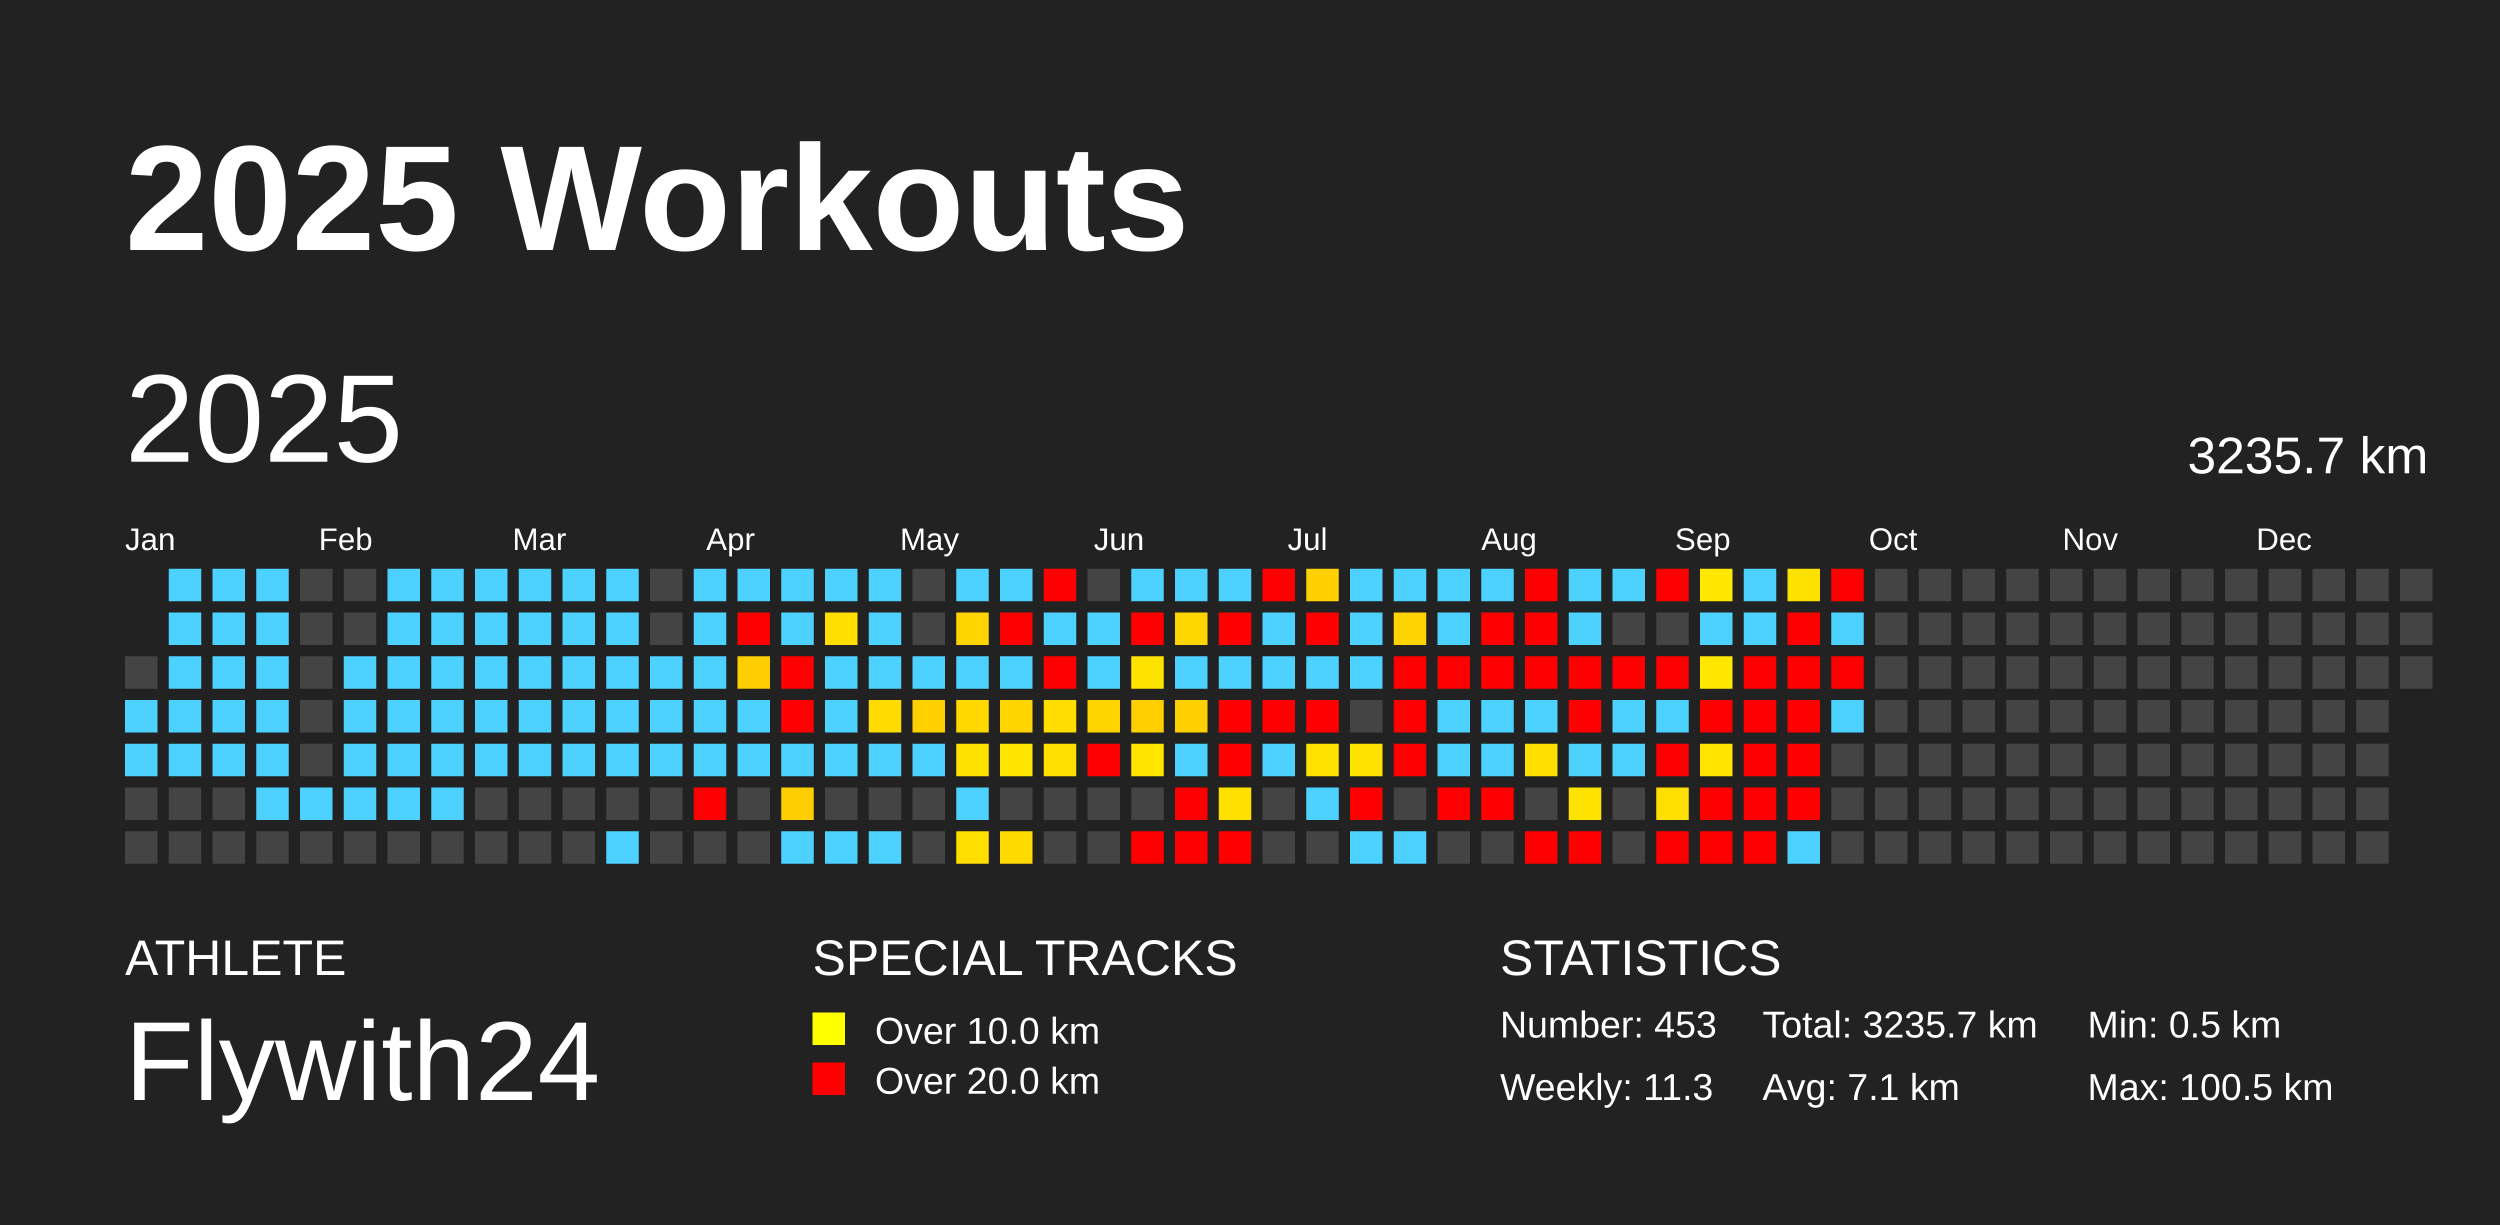
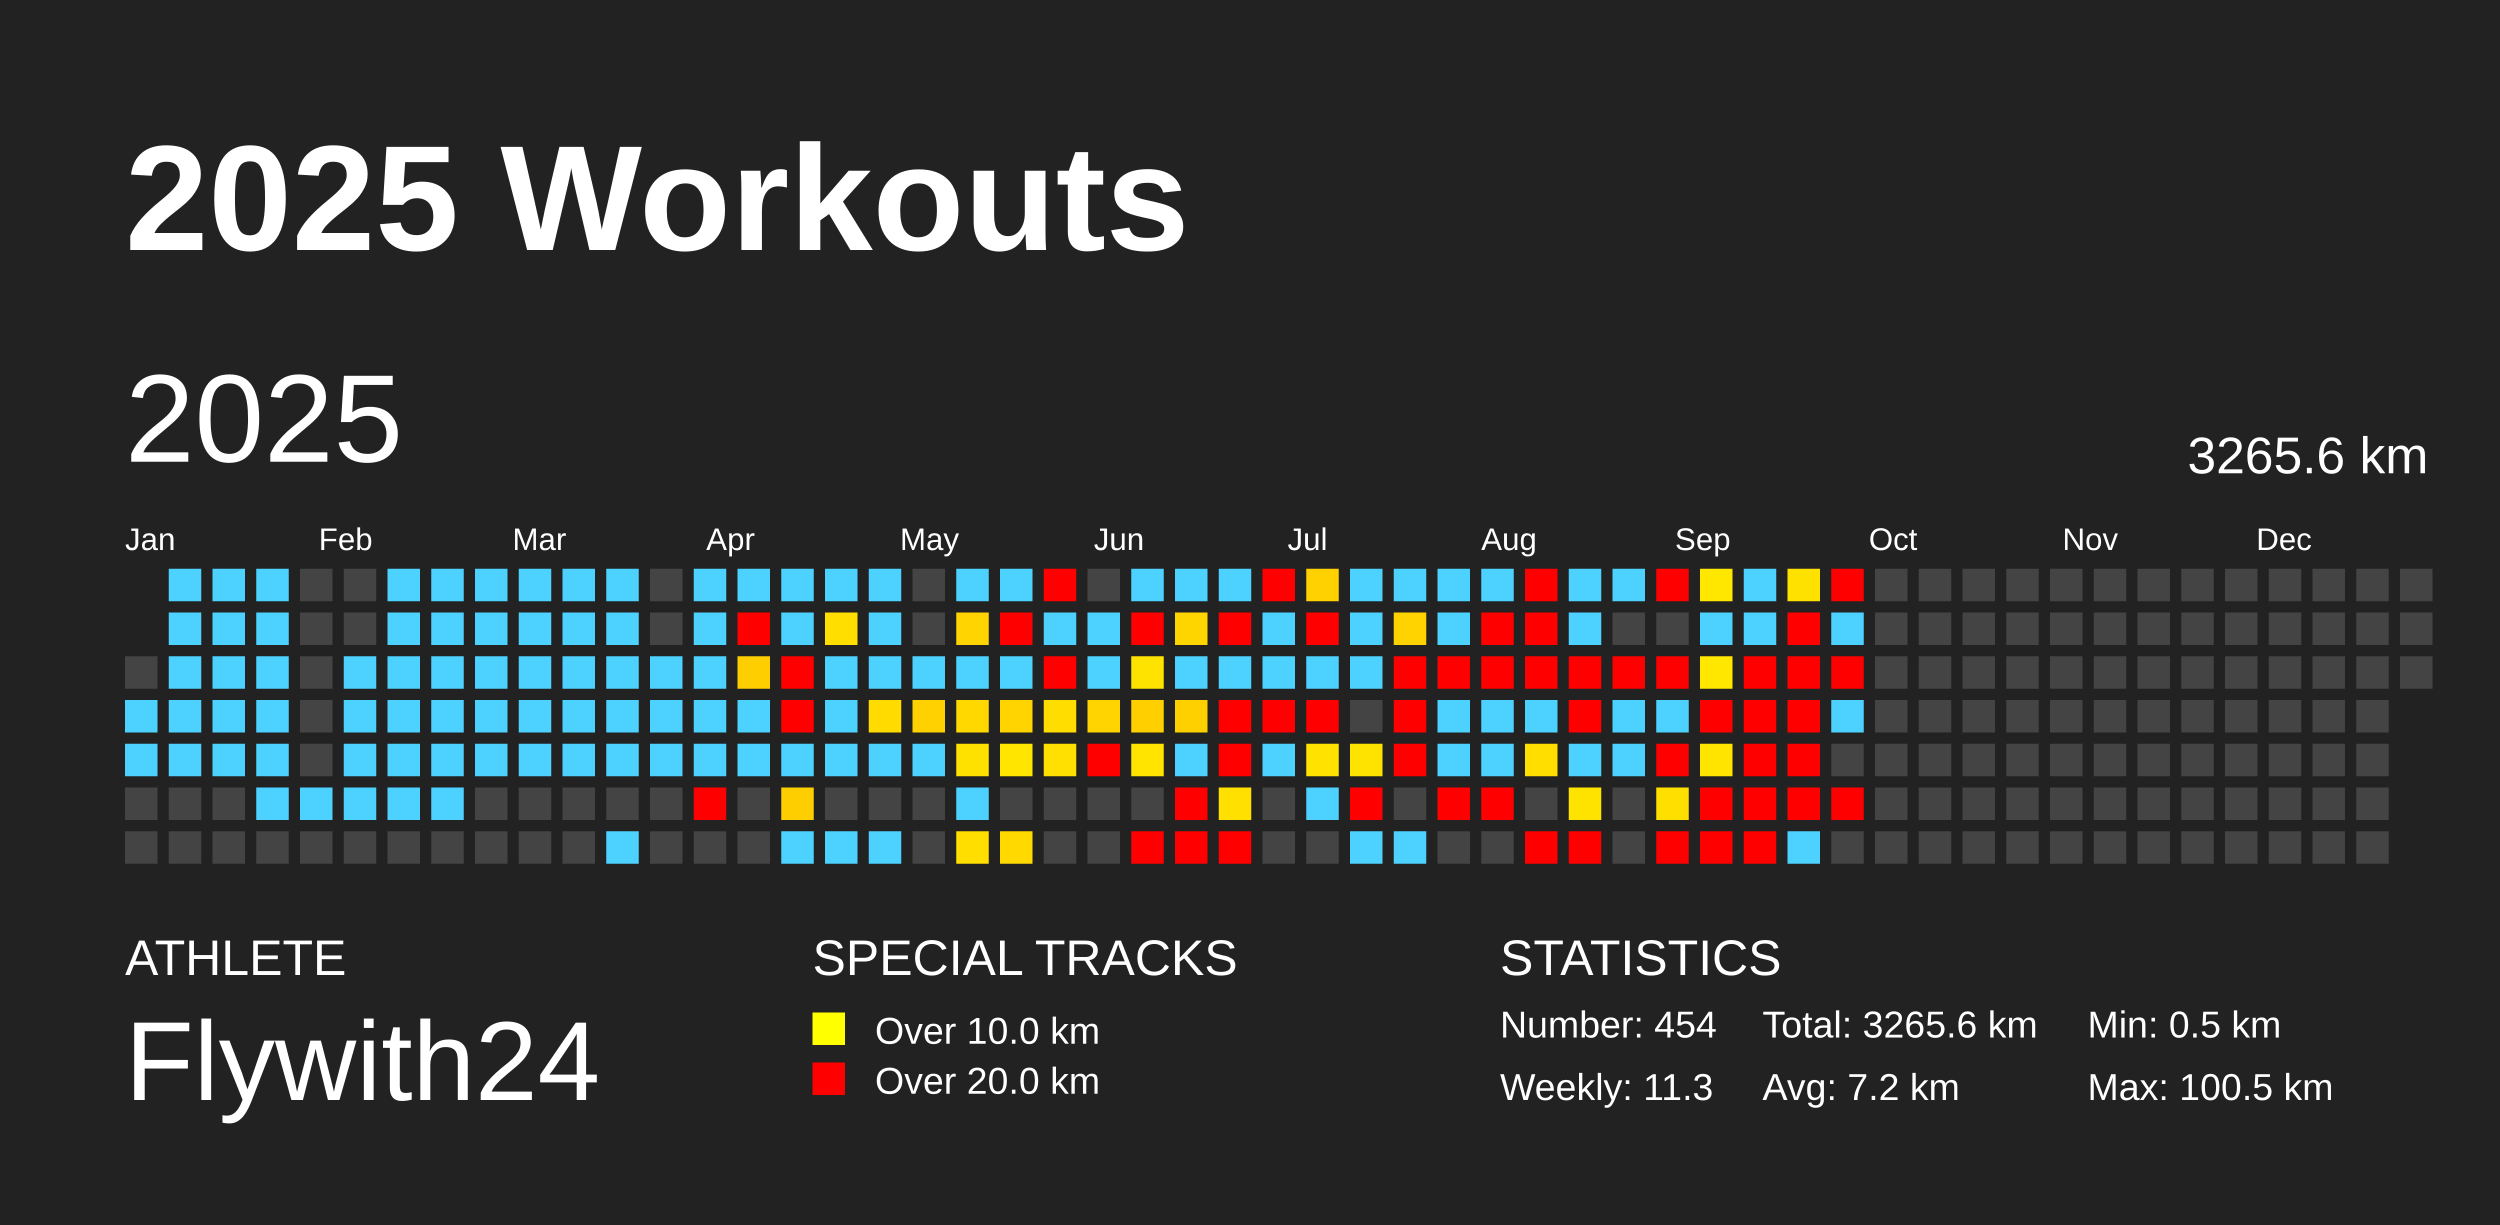
<svg xmlns="http://www.w3.org/2000/svg" baseProfile="full" height="98mm" version="1.1" viewBox="0,0,200,98" width="200mm">
  <defs />
  <rect fill="#222222" height="98" width="200" x="0" y="0" />
  <text fill="#FFFFFF" style="font-size:12px; font-family:Arial; font-weight:bold;" x="10" y="20">2025 Workouts</text>
  <text fill="#FFFFFF" style="font-size:4px; font-family:Arial" x="10" y="78">ATHLETE</text>
  <text fill="#FFFFFF" style="font-size:9px; font-family:Arial" x="10" y="88">Flywith24</text>
  <text fill="#FFFFFF" style="font-size:4px; font-family:Arial" x="65" y="78">SPECIAL TRACKS</text>
  <rect fill="yellow" height="2.6" width="2.6" x="65" y="81" />
  <text fill="#FFFFFF" style="font-size:3px; font-family:Arial" x="70" y="83.5">Over 10.0 km</text>
  <rect fill="red" height="2.6" width="2.6" x="65" y="85" />
  <text fill="#FFFFFF" style="font-size:3px; font-family:Arial" x="70" y="87.5">Over 20.0 km</text>
  <text fill="#FFFFFF" style="font-size:4px; font-family:Arial" x="120" y="78">STATISTICS</text>
-   <text fill="#FFFFFF" style="font-size:3px; font-family:Arial" x="120" y="83">Number: 453</text>
+   <text fill="#FFFFFF" style="font-size:3px; font-family:Arial" x="120" y="83">Number: 454</text>
  <text fill="#FFFFFF" style="font-size:3px; font-family:Arial" x="120" y="88">Weekly: 11.3</text>
-   <text fill="#FFFFFF" style="font-size:3px; font-family:Arial" x="141" y="83">Total: 3235.7 km</text>
-   <text fill="#FFFFFF" style="font-size:3px; font-family:Arial" x="141" y="88">Avg: 7.1 km</text>
+   <text fill="#FFFFFF" style="font-size:3px; font-family:Arial" x="141" y="83">Total: 3265.6 km</text>
+   <text fill="#FFFFFF" style="font-size:3px; font-family:Arial" x="141" y="88">Avg: 7.2 km</text>
  <text fill="#FFFFFF" style="font-size:3px; font-family:Arial" x="167" y="83">Min: 0.5 km</text>
  <text fill="#FFFFFF" style="font-size:3px; font-family:Arial" x="167" y="88">Max: 100.5 km</text>
  <text dominant-baseline="hanging" fill="#FFFFFF" style="font-size:10.0px; font-family:Arial;" x="10" y="30">2025</text>
-   <text dominant-baseline="hanging" fill="#FFFFFF" style="font-size:4.125px; font-family:Arial;" x="175" y="35">3235.7 km</text>
+   <text dominant-baseline="hanging" fill="#FFFFFF" style="font-size:4.125px; font-family:Arial;" x="175" y="35">3265.6 km</text>
  <text fill="#FFFFFF" style="font-size:2.5px; font-family:Arial" x="10.0" y="44">Jan</text>
  <text fill="#FFFFFF" style="font-size:2.5px; font-family:Arial" x="25.5" y="44">Feb</text>
  <text fill="#FFFFFF" style="font-size:2.5px; font-family:Arial" x="41.0" y="44">Mar</text>
  <text fill="#FFFFFF" style="font-size:2.5px; font-family:Arial" x="56.5" y="44">Apr</text>
  <text fill="#FFFFFF" style="font-size:2.5px; font-family:Arial" x="72.0" y="44">May</text>
  <text fill="#FFFFFF" style="font-size:2.5px; font-family:Arial" x="87.5" y="44">Jun</text>
  <text fill="#FFFFFF" style="font-size:2.5px; font-family:Arial" x="103.0" y="44">Jul</text>
  <text fill="#FFFFFF" style="font-size:2.5px; font-family:Arial" x="118.5" y="44">Aug</text>
  <text fill="#FFFFFF" style="font-size:2.5px; font-family:Arial" x="134.0" y="44">Sep</text>
  <text fill="#FFFFFF" style="font-size:2.5px; font-family:Arial" x="149.5" y="44">Oct</text>
  <text fill="#FFFFFF" style="font-size:2.5px; font-family:Arial" x="165.0" y="44">Nov</text>
  <text fill="#FFFFFF" style="font-size:2.5px; font-family:Arial" x="180.5" y="44">Dec</text>
  <rect fill="#444444" height="2.6" width="2.6" x="10.0" y="52.5" />
  <rect fill="#4dd2ff" height="2.6" width="2.6" x="10.0" y="56.0" />
  <rect fill="#4dd2ff" height="2.6" width="2.6" x="10.0" y="59.5" />
  <rect fill="#444444" height="2.6" width="2.6" x="10.0" y="63.0" />
  <rect fill="#444444" height="2.6" width="2.6" x="10.0" y="66.5" />
  <rect fill="#4dd2ff" height="2.6" width="2.6" x="13.5" y="45.5" />
  <rect fill="#4dd2ff" height="2.6" width="2.6" x="13.5" y="49.0" />
  <rect fill="#4dd2ff" height="2.6" width="2.6" x="13.5" y="52.5" />
  <rect fill="#4dd2ff" height="2.6" width="2.6" x="13.5" y="56.0" />
  <rect fill="#4dd2ff" height="2.6" width="2.6" x="13.5" y="59.5" />
  <rect fill="#444444" height="2.6" width="2.6" x="13.5" y="63.0" />
  <rect fill="#444444" height="2.6" width="2.6" x="13.5" y="66.5" />
  <rect fill="#4dd2ff" height="2.6" width="2.6" x="17.0" y="45.5" />
  <rect fill="#4dd2ff" height="2.6" width="2.6" x="17.0" y="49.0" />
  <rect fill="#4dd2ff" height="2.6" width="2.6" x="17.0" y="52.5" />
  <rect fill="#4dd2ff" height="2.6" width="2.6" x="17.0" y="56.0" />
  <rect fill="#4dd2ff" height="2.6" width="2.6" x="17.0" y="59.5" />
  <rect fill="#444444" height="2.6" width="2.6" x="17.0" y="63.0" />
  <rect fill="#444444" height="2.6" width="2.6" x="17.0" y="66.5" />
  <rect fill="#4dd2ff" height="2.6" width="2.6" x="20.5" y="45.5" />
  <rect fill="#4dd2ff" height="2.6" width="2.6" x="20.5" y="49.0" />
  <rect fill="#4dd2ff" height="2.6" width="2.6" x="20.5" y="52.5" />
  <rect fill="#4dd2ff" height="2.6" width="2.6" x="20.5" y="56.0" />
  <rect fill="#4dd2ff" height="2.6" width="2.6" x="20.5" y="59.5" />
  <rect fill="#4dd2ff" height="2.6" width="2.6" x="20.5" y="63.0" />
  <rect fill="#444444" height="2.6" width="2.6" x="20.5" y="66.5" />
  <rect fill="#444444" height="2.6" width="2.6" x="24.0" y="45.5" />
  <rect fill="#444444" height="2.6" width="2.6" x="24.0" y="49.0" />
  <rect fill="#444444" height="2.6" width="2.6" x="24.0" y="52.5" />
  <rect fill="#444444" height="2.6" width="2.6" x="24.0" y="56.0" />
  <rect fill="#444444" height="2.6" width="2.6" x="24.0" y="59.5" />
  <rect fill="#4dd2ff" height="2.6" width="2.6" x="24.0" y="63.0" />
  <rect fill="#444444" height="2.6" width="2.6" x="24.0" y="66.5" />
  <rect fill="#444444" height="2.6" width="2.6" x="27.5" y="45.5" />
  <rect fill="#444444" height="2.6" width="2.6" x="27.5" y="49.0" />
  <rect fill="#4dd2ff" height="2.6" width="2.6" x="27.5" y="52.5" />
  <rect fill="#4dd2ff" height="2.6" width="2.6" x="27.5" y="56.0" />
  <rect fill="#4dd2ff" height="2.6" width="2.6" x="27.5" y="59.5" />
  <rect fill="#4dd2ff" height="2.6" width="2.6" x="27.5" y="63.0" />
  <rect fill="#444444" height="2.6" width="2.6" x="27.5" y="66.5" />
  <rect fill="#4dd2ff" height="2.6" width="2.6" x="31.0" y="45.5" />
  <rect fill="#4dd2ff" height="2.6" width="2.6" x="31.0" y="49.0" />
  <rect fill="#4dd2ff" height="2.6" width="2.6" x="31.0" y="52.5" />
  <rect fill="#4dd2ff" height="2.6" width="2.6" x="31.0" y="56.0" />
  <rect fill="#4dd2ff" height="2.6" width="2.6" x="31.0" y="59.5" />
  <rect fill="#4dd2ff" height="2.6" width="2.6" x="31.0" y="63.0" />
  <rect fill="#444444" height="2.6" width="2.6" x="31.0" y="66.5" />
  <rect fill="#4dd2ff" height="2.6" width="2.6" x="34.5" y="45.5" />
  <rect fill="#4dd2ff" height="2.6" width="2.6" x="34.5" y="49.0" />
  <rect fill="#4dd2ff" height="2.6" width="2.6" x="34.5" y="52.5" />
  <rect fill="#4dd2ff" height="2.6" width="2.6" x="34.5" y="56.0" />
  <rect fill="#4dd2ff" height="2.6" width="2.6" x="34.5" y="59.5" />
  <rect fill="#4dd2ff" height="2.6" width="2.6" x="34.5" y="63.0" />
  <rect fill="#444444" height="2.6" width="2.6" x="34.5" y="66.5" />
  <rect fill="#4dd2ff" height="2.6" width="2.6" x="38.0" y="45.5" />
  <rect fill="#4dd2ff" height="2.6" width="2.6" x="38.0" y="49.0" />
  <rect fill="#4dd2ff" height="2.6" width="2.6" x="38.0" y="52.5" />
  <rect fill="#4dd2ff" height="2.6" width="2.6" x="38.0" y="56.0" />
  <rect fill="#4dd2ff" height="2.6" width="2.6" x="38.0" y="59.5" />
  <rect fill="#444444" height="2.6" width="2.6" x="38.0" y="63.0" />
  <rect fill="#444444" height="2.6" width="2.6" x="38.0" y="66.5" />
  <rect fill="#4dd2ff" height="2.6" width="2.6" x="41.5" y="45.5" />
  <rect fill="#4dd2ff" height="2.6" width="2.6" x="41.5" y="49.0" />
  <rect fill="#4dd2ff" height="2.6" width="2.6" x="41.5" y="52.5" />
  <rect fill="#4dd2ff" height="2.6" width="2.6" x="41.5" y="56.0" />
  <rect fill="#4dd2ff" height="2.6" width="2.6" x="41.5" y="59.5" />
  <rect fill="#444444" height="2.6" width="2.6" x="41.5" y="63.0" />
  <rect fill="#444444" height="2.6" width="2.6" x="41.5" y="66.5" />
  <rect fill="#4dd2ff" height="2.6" width="2.6" x="45.0" y="45.5" />
  <rect fill="#4dd2ff" height="2.6" width="2.6" x="45.0" y="49.0" />
  <rect fill="#4dd2ff" height="2.6" width="2.6" x="45.0" y="52.5" />
  <rect fill="#4dd2ff" height="2.6" width="2.6" x="45.0" y="56.0" />
  <rect fill="#4dd2ff" height="2.6" width="2.6" x="45.0" y="59.5" />
  <rect fill="#444444" height="2.6" width="2.6" x="45.0" y="63.0" />
  <rect fill="#444444" height="2.6" width="2.6" x="45.0" y="66.5" />
  <rect fill="#4dd2ff" height="2.6" width="2.6" x="48.5" y="45.5" />
  <rect fill="#4dd2ff" height="2.6" width="2.6" x="48.5" y="49.0" />
  <rect fill="#4dd2ff" height="2.6" width="2.6" x="48.5" y="52.5" />
  <rect fill="#4dd2ff" height="2.6" width="2.6" x="48.5" y="56.0" />
  <rect fill="#4dd2ff" height="2.6" width="2.6" x="48.5" y="59.5" />
  <rect fill="#444444" height="2.6" width="2.6" x="48.5" y="63.0" />
  <rect fill="#4dd2ff" height="2.6" width="2.6" x="48.5" y="66.5" />
  <rect fill="#444444" height="2.6" width="2.6" x="52.0" y="45.5" />
  <rect fill="#444444" height="2.6" width="2.6" x="52.0" y="49.0" />
  <rect fill="#4dd2ff" height="2.6" width="2.6" x="52.0" y="52.5" />
  <rect fill="#4dd2ff" height="2.6" width="2.6" x="52.0" y="56.0" />
  <rect fill="#4dd2ff" height="2.6" width="2.6" x="52.0" y="59.5" />
  <rect fill="#444444" height="2.6" width="2.6" x="52.0" y="63.0" />
  <rect fill="#444444" height="2.6" width="2.6" x="52.0" y="66.5" />
  <rect fill="#4dd2ff" height="2.6" width="2.6" x="55.5" y="45.5" />
  <rect fill="#4dd2ff" height="2.6" width="2.6" x="55.5" y="49.0" />
  <rect fill="#4dd2ff" height="2.6" width="2.6" x="55.5" y="52.5" />
  <rect fill="#4dd2ff" height="2.6" width="2.6" x="55.5" y="56.0" />
  <rect fill="#4dd2ff" height="2.6" width="2.6" x="55.5" y="59.5" />
  <rect fill="red" height="2.6" width="2.6" x="55.5" y="63.0" />
  <rect fill="#444444" height="2.6" width="2.6" x="55.5" y="66.5" />
  <rect fill="#4dd2ff" height="2.6" width="2.6" x="59.0" y="45.5" />
  <rect fill="red" height="2.6" width="2.6" x="59.0" y="49.0" />
  <rect fill="#ffce00" height="2.6" width="2.6" x="59.0" y="52.5" />
  <rect fill="#4dd2ff" height="2.6" width="2.6" x="59.0" y="56.0" />
  <rect fill="#4dd2ff" height="2.6" width="2.6" x="59.0" y="59.5" />
  <rect fill="#444444" height="2.6" width="2.6" x="59.0" y="63.0" />
  <rect fill="#444444" height="2.6" width="2.6" x="59.0" y="66.5" />
  <rect fill="#4dd2ff" height="2.6" width="2.6" x="62.5" y="45.5" />
  <rect fill="#4dd2ff" height="2.6" width="2.6" x="62.5" y="49.0" />
  <rect fill="red" height="2.6" width="2.6" x="62.5" y="52.5" />
  <rect fill="red" height="2.6" width="2.6" x="62.5" y="56.0" />
  <rect fill="#4dd2ff" height="2.6" width="2.6" x="62.5" y="59.5" />
  <rect fill="#ffce00" height="2.6" width="2.6" x="62.5" y="63.0" />
  <rect fill="#4dd2ff" height="2.6" width="2.6" x="62.5" y="66.5" />
  <rect fill="#4dd2ff" height="2.6" width="2.6" x="66.0" y="45.5" />
  <rect fill="#ffde00" height="2.6" width="2.6" x="66.0" y="49.0" />
  <rect fill="#4dd2ff" height="2.6" width="2.6" x="66.0" y="52.5" />
  <rect fill="#4dd2ff" height="2.6" width="2.6" x="66.0" y="56.0" />
  <rect fill="#4dd2ff" height="2.6" width="2.6" x="66.0" y="59.5" />
  <rect fill="#444444" height="2.6" width="2.6" x="66.0" y="63.0" />
  <rect fill="#4dd2ff" height="2.6" width="2.6" x="66.0" y="66.5" />
  <rect fill="#4dd2ff" height="2.6" width="2.6" x="69.5" y="45.5" />
  <rect fill="#4dd2ff" height="2.6" width="2.6" x="69.5" y="49.0" />
  <rect fill="#4dd2ff" height="2.6" width="2.6" x="69.5" y="52.5" />
  <rect fill="#ffdb00" height="2.6" width="2.6" x="69.5" y="56.0" />
  <rect fill="#4dd2ff" height="2.6" width="2.6" x="69.5" y="59.5" />
  <rect fill="#444444" height="2.6" width="2.6" x="69.5" y="63.0" />
  <rect fill="#4dd2ff" height="2.6" width="2.6" x="69.5" y="66.5" />
  <rect fill="#444444" height="2.6" width="2.6" x="73.0" y="45.5" />
  <rect fill="#444444" height="2.6" width="2.6" x="73.0" y="49.0" />
  <rect fill="#4dd2ff" height="2.6" width="2.6" x="73.0" y="52.5" />
  <rect fill="#ffd100" height="2.6" width="2.6" x="73.0" y="56.0" />
  <rect fill="#4dd2ff" height="2.6" width="2.6" x="73.0" y="59.5" />
  <rect fill="#444444" height="2.6" width="2.6" x="73.0" y="63.0" />
  <rect fill="#444444" height="2.6" width="2.6" x="73.0" y="66.5" />
  <rect fill="#4dd2ff" height="2.6" width="2.6" x="76.5" y="45.5" />
  <rect fill="#ffd400" height="2.6" width="2.6" x="76.5" y="49.0" />
  <rect fill="#4dd2ff" height="2.6" width="2.6" x="76.5" y="52.5" />
  <rect fill="#ffd800" height="2.6" width="2.6" x="76.5" y="56.0" />
  <rect fill="#ffe100" height="2.6" width="2.6" x="76.5" y="59.5" />
  <rect fill="#4dd2ff" height="2.6" width="2.6" x="76.5" y="63.0" />
  <rect fill="#ffde00" height="2.6" width="2.6" x="76.5" y="66.5" />
  <rect fill="#4dd2ff" height="2.6" width="2.6" x="80.0" y="45.5" />
  <rect fill="red" height="2.6" width="2.6" x="80.0" y="49.0" />
  <rect fill="#4dd2ff" height="2.6" width="2.6" x="80.0" y="52.5" />
  <rect fill="#ffd400" height="2.6" width="2.6" x="80.0" y="56.0" />
  <rect fill="#ffe500" height="2.6" width="2.6" x="80.0" y="59.5" />
  <rect fill="#444444" height="2.6" width="2.6" x="80.0" y="63.0" />
  <rect fill="#ffd900" height="2.6" width="2.6" x="80.0" y="66.5" />
  <rect fill="red" height="2.6" width="2.6" x="83.5" y="45.5" />
  <rect fill="#4dd2ff" height="2.6" width="2.6" x="83.5" y="49.0" />
  <rect fill="red" height="2.6" width="2.6" x="83.5" y="52.5" />
  <rect fill="#ffdd00" height="2.6" width="2.6" x="83.5" y="56.0" />
  <rect fill="#ffe000" height="2.6" width="2.6" x="83.5" y="59.5" />
  <rect fill="#444444" height="2.6" width="2.6" x="83.5" y="63.0" />
  <rect fill="#444444" height="2.6" width="2.6" x="83.5" y="66.5" />
  <rect fill="#444444" height="2.6" width="2.6" x="87.0" y="45.5" />
  <rect fill="#4dd2ff" height="2.6" width="2.6" x="87.0" y="49.0" />
  <rect fill="#4dd2ff" height="2.6" width="2.6" x="87.0" y="52.5" />
  <rect fill="#ffd400" height="2.6" width="2.6" x="87.0" y="56.0" />
  <rect fill="red" height="2.6" width="2.6" x="87.0" y="59.5" />
  <rect fill="#444444" height="2.6" width="2.6" x="87.0" y="63.0" />
  <rect fill="#444444" height="2.6" width="2.6" x="87.0" y="66.5" />
  <rect fill="#4dd2ff" height="2.6" width="2.6" x="90.5" y="45.5" />
  <rect fill="red" height="2.6" width="2.6" x="90.5" y="49.0" />
  <rect fill="#ffe300" height="2.6" width="2.6" x="90.5" y="52.5" />
  <rect fill="#ffcf00" height="2.6" width="2.6" x="90.5" y="56.0" />
  <rect fill="#ffe400" height="2.6" width="2.6" x="90.5" y="59.5" />
  <rect fill="#444444" height="2.6" width="2.6" x="90.5" y="63.0" />
  <rect fill="red" height="2.6" width="2.6" x="90.5" y="66.5" />
  <rect fill="#4dd2ff" height="2.6" width="2.6" x="94.0" y="45.5" />
  <rect fill="#ffd500" height="2.6" width="2.6" x="94.0" y="49.0" />
  <rect fill="#4dd2ff" height="2.6" width="2.6" x="94.0" y="52.5" />
  <rect fill="#ffd000" height="2.6" width="2.6" x="94.0" y="56.0" />
  <rect fill="#4dd2ff" height="2.6" width="2.6" x="94.0" y="59.5" />
  <rect fill="red" height="2.6" width="2.6" x="94.0" y="63.0" />
  <rect fill="red" height="2.6" width="2.6" x="94.0" y="66.5" />
  <rect fill="#4dd2ff" height="2.6" width="2.6" x="97.5" y="45.5" />
  <rect fill="red" height="2.6" width="2.6" x="97.5" y="49.0" />
  <rect fill="#4dd2ff" height="2.6" width="2.6" x="97.5" y="52.5" />
  <rect fill="red" height="2.6" width="2.6" x="97.5" y="56.0" />
  <rect fill="red" height="2.6" width="2.6" x="97.5" y="59.5" />
  <rect fill="#ffe000" height="2.6" width="2.6" x="97.5" y="63.0" />
  <rect fill="red" height="2.6" width="2.6" x="97.5" y="66.5" />
  <rect fill="red" height="2.6" width="2.6" x="101.0" y="45.5" />
  <rect fill="#4dd2ff" height="2.6" width="2.6" x="101.0" y="49.0" />
  <rect fill="#4dd2ff" height="2.6" width="2.6" x="101.0" y="52.5" />
  <rect fill="red" height="2.6" width="2.6" x="101.0" y="56.0" />
  <rect fill="#4dd2ff" height="2.6" width="2.6" x="101.0" y="59.5" />
  <rect fill="#444444" height="2.6" width="2.6" x="101.0" y="63.0" />
  <rect fill="#444444" height="2.6" width="2.6" x="101.0" y="66.5" />
  <rect fill="#ffd100" height="2.6" width="2.6" x="104.5" y="45.5" />
  <rect fill="red" height="2.6" width="2.6" x="104.5" y="49.0" />
  <rect fill="#4dd2ff" height="2.6" width="2.6" x="104.5" y="52.5" />
  <rect fill="red" height="2.6" width="2.6" x="104.5" y="56.0" />
  <rect fill="#ffe200" height="2.6" width="2.6" x="104.5" y="59.5" />
  <rect fill="#4dd2ff" height="2.6" width="2.6" x="104.5" y="63.0" />
  <rect fill="#444444" height="2.6" width="2.6" x="104.5" y="66.5" />
  <rect fill="#4dd2ff" height="2.6" width="2.6" x="108.0" y="45.5" />
  <rect fill="#4dd2ff" height="2.6" width="2.6" x="108.0" y="49.0" />
  <rect fill="#4dd2ff" height="2.6" width="2.6" x="108.0" y="52.5" />
  <rect fill="#444444" height="2.6" width="2.6" x="108.0" y="56.0" />
  <rect fill="#ffe300" height="2.6" width="2.6" x="108.0" y="59.5" />
  <rect fill="red" height="2.6" width="2.6" x="108.0" y="63.0" />
  <rect fill="#4dd2ff" height="2.6" width="2.6" x="108.0" y="66.5" />
  <rect fill="#4dd2ff" height="2.6" width="2.6" x="111.5" y="45.5" />
  <rect fill="#ffd300" height="2.6" width="2.6" x="111.5" y="49.0" />
  <rect fill="red" height="2.6" width="2.6" x="111.5" y="52.5" />
  <rect fill="red" height="2.6" width="2.6" x="111.5" y="56.0" />
  <rect fill="red" height="2.6" width="2.6" x="111.5" y="59.5" />
  <rect fill="#444444" height="2.6" width="2.6" x="111.5" y="63.0" />
  <rect fill="#4dd2ff" height="2.6" width="2.6" x="111.5" y="66.5" />
  <rect fill="#4dd2ff" height="2.6" width="2.6" x="115.0" y="45.5" />
  <rect fill="#4dd2ff" height="2.6" width="2.6" x="115.0" y="49.0" />
  <rect fill="red" height="2.6" width="2.6" x="115.0" y="52.5" />
  <rect fill="#4dd2ff" height="2.6" width="2.6" x="115.0" y="56.0" />
  <rect fill="#4dd2ff" height="2.6" width="2.6" x="115.0" y="59.5" />
  <rect fill="red" height="2.6" width="2.6" x="115.0" y="63.0" />
  <rect fill="#444444" height="2.6" width="2.6" x="115.0" y="66.5" />
  <rect fill="#4dd2ff" height="2.6" width="2.6" x="118.5" y="45.5" />
  <rect fill="red" height="2.6" width="2.6" x="118.5" y="49.0" />
  <rect fill="red" height="2.6" width="2.6" x="118.5" y="52.5" />
  <rect fill="#4dd2ff" height="2.6" width="2.6" x="118.5" y="56.0" />
  <rect fill="#4dd2ff" height="2.6" width="2.6" x="118.5" y="59.5" />
  <rect fill="red" height="2.6" width="2.6" x="118.5" y="63.0" />
  <rect fill="#444444" height="2.6" width="2.6" x="118.5" y="66.5" />
  <rect fill="red" height="2.6" width="2.6" x="122.0" y="45.5" />
  <rect fill="red" height="2.6" width="2.6" x="122.0" y="49.0" />
  <rect fill="red" height="2.6" width="2.6" x="122.0" y="52.5" />
  <rect fill="#4dd2ff" height="2.6" width="2.6" x="122.0" y="56.0" />
  <rect fill="#ffde00" height="2.6" width="2.6" x="122.0" y="59.5" />
  <rect fill="#444444" height="2.6" width="2.6" x="122.0" y="63.0" />
  <rect fill="red" height="2.6" width="2.6" x="122.0" y="66.5" />
  <rect fill="#4dd2ff" height="2.6" width="2.6" x="125.5" y="45.5" />
  <rect fill="#4dd2ff" height="2.6" width="2.6" x="125.5" y="49.0" />
  <rect fill="red" height="2.6" width="2.6" x="125.5" y="52.5" />
  <rect fill="red" height="2.6" width="2.6" x="125.5" y="56.0" />
  <rect fill="#4dd2ff" height="2.6" width="2.6" x="125.5" y="59.5" />
  <rect fill="#ffe300" height="2.6" width="2.6" x="125.5" y="63.0" />
  <rect fill="red" height="2.6" width="2.6" x="125.5" y="66.5" />
  <rect fill="#4dd2ff" height="2.6" width="2.6" x="129.0" y="45.5" />
  <rect fill="#444444" height="2.6" width="2.6" x="129.0" y="49.0" />
  <rect fill="red" height="2.6" width="2.6" x="129.0" y="52.5" />
  <rect fill="#4dd2ff" height="2.6" width="2.6" x="129.0" y="56.0" />
  <rect fill="#4dd2ff" height="2.6" width="2.6" x="129.0" y="59.5" />
  <rect fill="#444444" height="2.6" width="2.6" x="129.0" y="63.0" />
  <rect fill="#444444" height="2.6" width="2.6" x="129.0" y="66.5" />
  <rect fill="red" height="2.6" width="2.6" x="132.5" y="45.5" />
  <rect fill="#444444" height="2.6" width="2.6" x="132.5" y="49.0" />
  <rect fill="red" height="2.6" width="2.6" x="132.5" y="52.5" />
  <rect fill="#4dd2ff" height="2.6" width="2.6" x="132.5" y="56.0" />
  <rect fill="red" height="2.6" width="2.6" x="132.5" y="59.5" />
  <rect fill="#ffdf00" height="2.6" width="2.6" x="132.5" y="63.0" />
  <rect fill="red" height="2.6" width="2.6" x="132.5" y="66.5" />
  <rect fill="#ffe700" height="2.6" width="2.6" x="136.0" y="45.5" />
  <rect fill="#4dd2ff" height="2.6" width="2.6" x="136.0" y="49.0" />
  <rect fill="#ffe700" height="2.6" width="2.6" x="136.0" y="52.5" />
  <rect fill="red" height="2.6" width="2.6" x="136.0" y="56.0" />
  <rect fill="#ffe400" height="2.6" width="2.6" x="136.0" y="59.5" />
  <rect fill="red" height="2.6" width="2.6" x="136.0" y="63.0" />
  <rect fill="red" height="2.6" width="2.6" x="136.0" y="66.5" />
  <rect fill="#4dd2ff" height="2.6" width="2.6" x="139.5" y="45.5" />
  <rect fill="#4dd2ff" height="2.6" width="2.6" x="139.5" y="49.0" />
  <rect fill="red" height="2.6" width="2.6" x="139.5" y="52.5" />
  <rect fill="red" height="2.6" width="2.6" x="139.5" y="56.0" />
  <rect fill="red" height="2.6" width="2.6" x="139.5" y="59.5" />
  <rect fill="red" height="2.6" width="2.6" x="139.5" y="63.0" />
  <rect fill="red" height="2.6" width="2.6" x="139.5" y="66.5" />
  <rect fill="#ffe100" height="2.6" width="2.6" x="143.0" y="45.5" />
  <rect fill="red" height="2.6" width="2.6" x="143.0" y="49.0" />
  <rect fill="red" height="2.6" width="2.6" x="143.0" y="52.5" />
  <rect fill="red" height="2.6" width="2.6" x="143.0" y="56.0" />
  <rect fill="red" height="2.6" width="2.6" x="143.0" y="59.5" />
  <rect fill="red" height="2.6" width="2.6" x="143.0" y="63.0" />
  <rect fill="#4dd2ff" height="2.6" width="2.6" x="143.0" y="66.5" />
  <rect fill="red" height="2.6" width="2.6" x="146.5" y="45.5" />
  <rect fill="#4dd2ff" height="2.6" width="2.6" x="146.5" y="49.0" />
  <rect fill="red" height="2.6" width="2.6" x="146.5" y="52.5" />
  <rect fill="#4dd2ff" height="2.6" width="2.6" x="146.5" y="56.0" />
  <rect fill="#444444" height="2.6" width="2.6" x="146.5" y="59.5" />
-   <rect fill="#444444" height="2.6" width="2.6" x="146.5" y="63.0" />
+   <rect fill="red" height="2.6" width="2.6" x="146.5" y="63.0" />
  <rect fill="#444444" height="2.6" width="2.6" x="146.5" y="66.5" />
  <rect fill="#444444" height="2.6" width="2.6" x="150.0" y="45.5" />
  <rect fill="#444444" height="2.6" width="2.6" x="150.0" y="49.0" />
  <rect fill="#444444" height="2.6" width="2.6" x="150.0" y="52.5" />
  <rect fill="#444444" height="2.6" width="2.6" x="150.0" y="56.0" />
  <rect fill="#444444" height="2.6" width="2.6" x="150.0" y="59.5" />
  <rect fill="#444444" height="2.6" width="2.6" x="150.0" y="63.0" />
  <rect fill="#444444" height="2.6" width="2.6" x="150.0" y="66.5" />
  <rect fill="#444444" height="2.6" width="2.6" x="153.5" y="45.5" />
  <rect fill="#444444" height="2.6" width="2.6" x="153.5" y="49.0" />
  <rect fill="#444444" height="2.6" width="2.6" x="153.5" y="52.5" />
  <rect fill="#444444" height="2.6" width="2.6" x="153.5" y="56.0" />
  <rect fill="#444444" height="2.6" width="2.6" x="153.5" y="59.5" />
  <rect fill="#444444" height="2.6" width="2.6" x="153.5" y="63.0" />
  <rect fill="#444444" height="2.6" width="2.6" x="153.5" y="66.5" />
  <rect fill="#444444" height="2.6" width="2.6" x="157.0" y="45.5" />
  <rect fill="#444444" height="2.6" width="2.6" x="157.0" y="49.0" />
  <rect fill="#444444" height="2.6" width="2.6" x="157.0" y="52.5" />
  <rect fill="#444444" height="2.6" width="2.6" x="157.0" y="56.0" />
  <rect fill="#444444" height="2.6" width="2.6" x="157.0" y="59.5" />
  <rect fill="#444444" height="2.6" width="2.6" x="157.0" y="63.0" />
  <rect fill="#444444" height="2.6" width="2.6" x="157.0" y="66.5" />
  <rect fill="#444444" height="2.6" width="2.6" x="160.5" y="45.5" />
  <rect fill="#444444" height="2.6" width="2.6" x="160.5" y="49.0" />
  <rect fill="#444444" height="2.6" width="2.6" x="160.5" y="52.5" />
  <rect fill="#444444" height="2.6" width="2.6" x="160.5" y="56.0" />
  <rect fill="#444444" height="2.6" width="2.6" x="160.5" y="59.5" />
  <rect fill="#444444" height="2.6" width="2.6" x="160.5" y="63.0" />
  <rect fill="#444444" height="2.6" width="2.6" x="160.5" y="66.5" />
  <rect fill="#444444" height="2.6" width="2.6" x="164.0" y="45.5" />
  <rect fill="#444444" height="2.6" width="2.6" x="164.0" y="49.0" />
  <rect fill="#444444" height="2.6" width="2.6" x="164.0" y="52.5" />
  <rect fill="#444444" height="2.6" width="2.6" x="164.0" y="56.0" />
  <rect fill="#444444" height="2.6" width="2.6" x="164.0" y="59.5" />
  <rect fill="#444444" height="2.6" width="2.6" x="164.0" y="63.0" />
  <rect fill="#444444" height="2.6" width="2.6" x="164.0" y="66.5" />
  <rect fill="#444444" height="2.6" width="2.6" x="167.5" y="45.5" />
  <rect fill="#444444" height="2.6" width="2.6" x="167.5" y="49.0" />
  <rect fill="#444444" height="2.6" width="2.6" x="167.5" y="52.5" />
  <rect fill="#444444" height="2.6" width="2.6" x="167.5" y="56.0" />
  <rect fill="#444444" height="2.6" width="2.6" x="167.5" y="59.5" />
  <rect fill="#444444" height="2.6" width="2.6" x="167.5" y="63.0" />
  <rect fill="#444444" height="2.6" width="2.6" x="167.5" y="66.5" />
  <rect fill="#444444" height="2.6" width="2.6" x="171.0" y="45.5" />
  <rect fill="#444444" height="2.6" width="2.6" x="171.0" y="49.0" />
  <rect fill="#444444" height="2.6" width="2.6" x="171.0" y="52.5" />
  <rect fill="#444444" height="2.6" width="2.6" x="171.0" y="56.0" />
  <rect fill="#444444" height="2.6" width="2.6" x="171.0" y="59.5" />
  <rect fill="#444444" height="2.6" width="2.6" x="171.0" y="63.0" />
  <rect fill="#444444" height="2.6" width="2.6" x="171.0" y="66.5" />
  <rect fill="#444444" height="2.6" width="2.6" x="174.5" y="45.5" />
  <rect fill="#444444" height="2.6" width="2.6" x="174.5" y="49.0" />
  <rect fill="#444444" height="2.6" width="2.6" x="174.5" y="52.5" />
  <rect fill="#444444" height="2.6" width="2.6" x="174.5" y="56.0" />
  <rect fill="#444444" height="2.6" width="2.6" x="174.5" y="59.5" />
  <rect fill="#444444" height="2.6" width="2.6" x="174.5" y="63.0" />
  <rect fill="#444444" height="2.6" width="2.6" x="174.5" y="66.5" />
  <rect fill="#444444" height="2.6" width="2.6" x="178.0" y="45.5" />
  <rect fill="#444444" height="2.6" width="2.6" x="178.0" y="49.0" />
  <rect fill="#444444" height="2.6" width="2.6" x="178.0" y="52.5" />
  <rect fill="#444444" height="2.6" width="2.6" x="178.0" y="56.0" />
  <rect fill="#444444" height="2.6" width="2.6" x="178.0" y="59.5" />
  <rect fill="#444444" height="2.6" width="2.6" x="178.0" y="63.0" />
  <rect fill="#444444" height="2.6" width="2.6" x="178.0" y="66.5" />
  <rect fill="#444444" height="2.6" width="2.6" x="181.5" y="45.5" />
  <rect fill="#444444" height="2.6" width="2.6" x="181.5" y="49.0" />
  <rect fill="#444444" height="2.6" width="2.6" x="181.5" y="52.5" />
  <rect fill="#444444" height="2.6" width="2.6" x="181.5" y="56.0" />
  <rect fill="#444444" height="2.6" width="2.6" x="181.5" y="59.5" />
  <rect fill="#444444" height="2.6" width="2.6" x="181.5" y="63.0" />
  <rect fill="#444444" height="2.6" width="2.6" x="181.5" y="66.5" />
  <rect fill="#444444" height="2.6" width="2.6" x="185.0" y="45.5" />
  <rect fill="#444444" height="2.6" width="2.6" x="185.0" y="49.0" />
  <rect fill="#444444" height="2.6" width="2.6" x="185.0" y="52.5" />
  <rect fill="#444444" height="2.6" width="2.6" x="185.0" y="56.0" />
  <rect fill="#444444" height="2.6" width="2.6" x="185.0" y="59.5" />
  <rect fill="#444444" height="2.6" width="2.6" x="185.0" y="63.0" />
  <rect fill="#444444" height="2.6" width="2.6" x="185.0" y="66.5" />
  <rect fill="#444444" height="2.6" width="2.6" x="188.5" y="45.5" />
  <rect fill="#444444" height="2.6" width="2.6" x="188.5" y="49.0" />
  <rect fill="#444444" height="2.6" width="2.6" x="188.5" y="52.5" />
  <rect fill="#444444" height="2.6" width="2.6" x="188.5" y="56.0" />
  <rect fill="#444444" height="2.6" width="2.6" x="188.5" y="59.5" />
  <rect fill="#444444" height="2.6" width="2.6" x="188.5" y="63.0" />
  <rect fill="#444444" height="2.6" width="2.6" x="188.5" y="66.5" />
  <rect fill="#444444" height="2.6" width="2.6" x="192.0" y="45.5" />
  <rect fill="#444444" height="2.6" width="2.6" x="192.0" y="49.0" />
  <rect fill="#444444" height="2.6" width="2.6" x="192.0" y="52.5" />
</svg>
